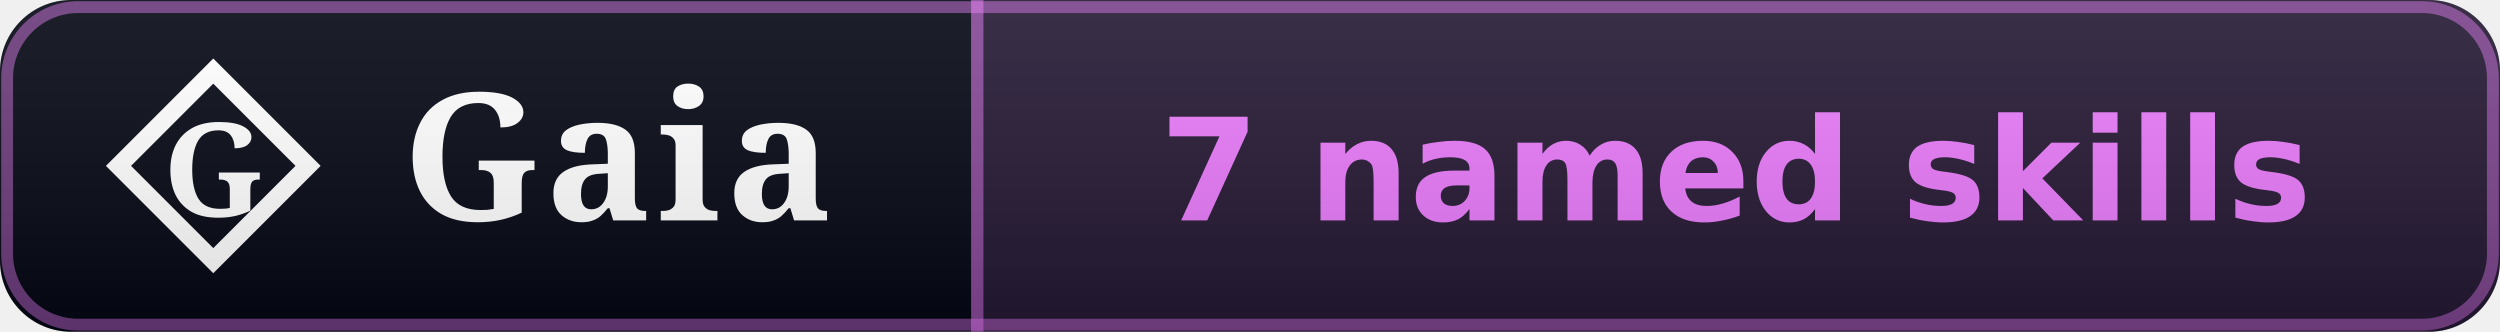
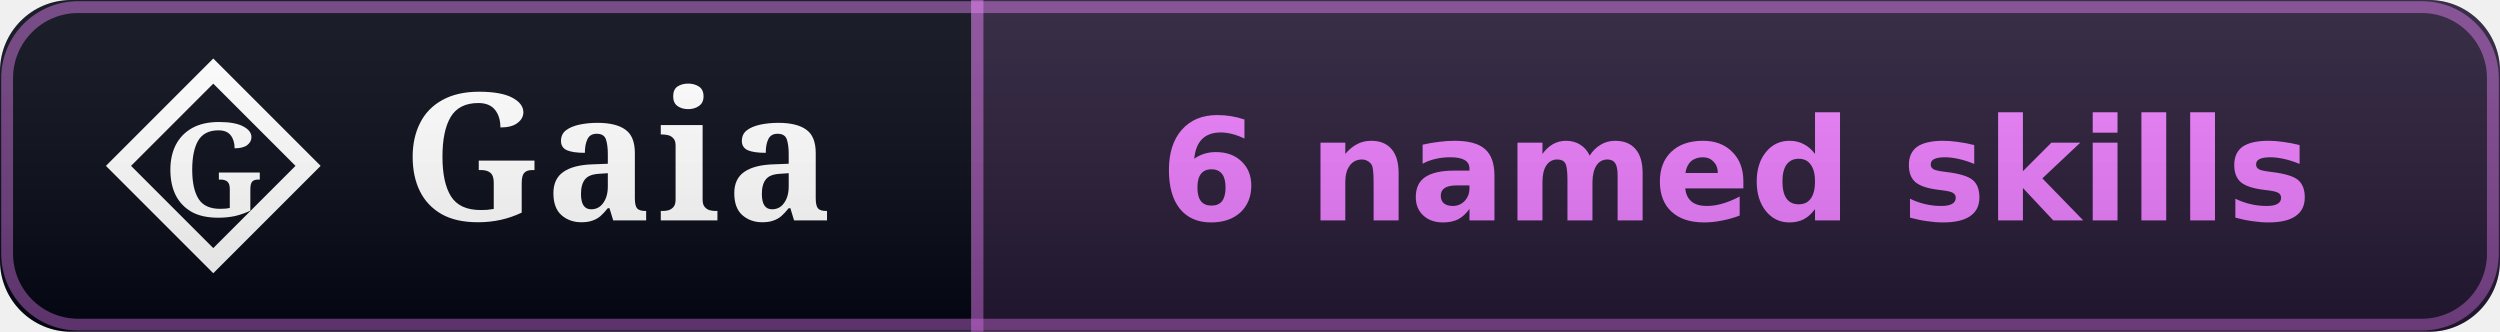
- <svg xmlns="http://www.w3.org/2000/svg" width="211" height="28" viewBox="0 0 211 28" role="img" aria-label="Gaia: 7 named skills">
+ <svg xmlns="http://www.w3.org/2000/svg" width="211" height="28" viewBox="0 0 211 28" role="img" aria-label="Gaia: 6 named skills">
  <linearGradient id="sh" x2="0" y2="100%">
    <stop offset="0" stop-color="#fff" stop-opacity=".10" />
    <stop offset="1" stop-opacity=".14" />
  </linearGradient>
  <clipPath id="rc">
    <rect width="211" height="28" rx="6" fill="#fff" />
  </clipPath>
  <g clip-path="url(#rc)">
    <rect width="82" height="28" fill="#030712" />
    <rect x="82.0" width="129.0" height="28" fill="#030712" />
    <rect x="82.0" width="129.0" height="28" fill="rgba(232,121,249,0.14)" />
    <rect x="82.0" width="1" height="28" fill="rgba(232,121,249,0.5)" />
    <path d="M 18 6 L 26 14 L 18 22 L 10 14 Z" fill="none" stroke="#ffffff" stroke-width="1.5" stroke-linejoin="miter" />
    <text x="18" y="14" font-family="EB Garamond, Georgia, serif" font-weight="600" font-size="11" fill="#ffffff" text-anchor="middle" dominant-baseline="central">G</text>
    <text x="34" y="18.6" font-family="EB Garamond, Georgia, serif" font-size="15" font-weight="600" fill="#fff" letter-spacing="0.5">Gaia</text>
-     <text x="146.5" y="18.6" font-family="Verdana,DejaVu Sans,sans-serif" font-size="12" font-weight="700" text-anchor="middle" fill="#e879f9">7 named skills</text>
+     <text x="146.5" y="18.6" font-family="Verdana,DejaVu Sans,sans-serif" font-size="12" font-weight="700" text-anchor="middle" fill="#e879f9">6 named skills</text>
    <rect x="0.6" y="0.6" width="209.8" height="26.8" fill="none" stroke="rgba(232,121,249,0.45)" stroke-width="1" rx="6" />
    <rect width="211" height="28" fill="url(#sh)" />
  </g>
</svg>
